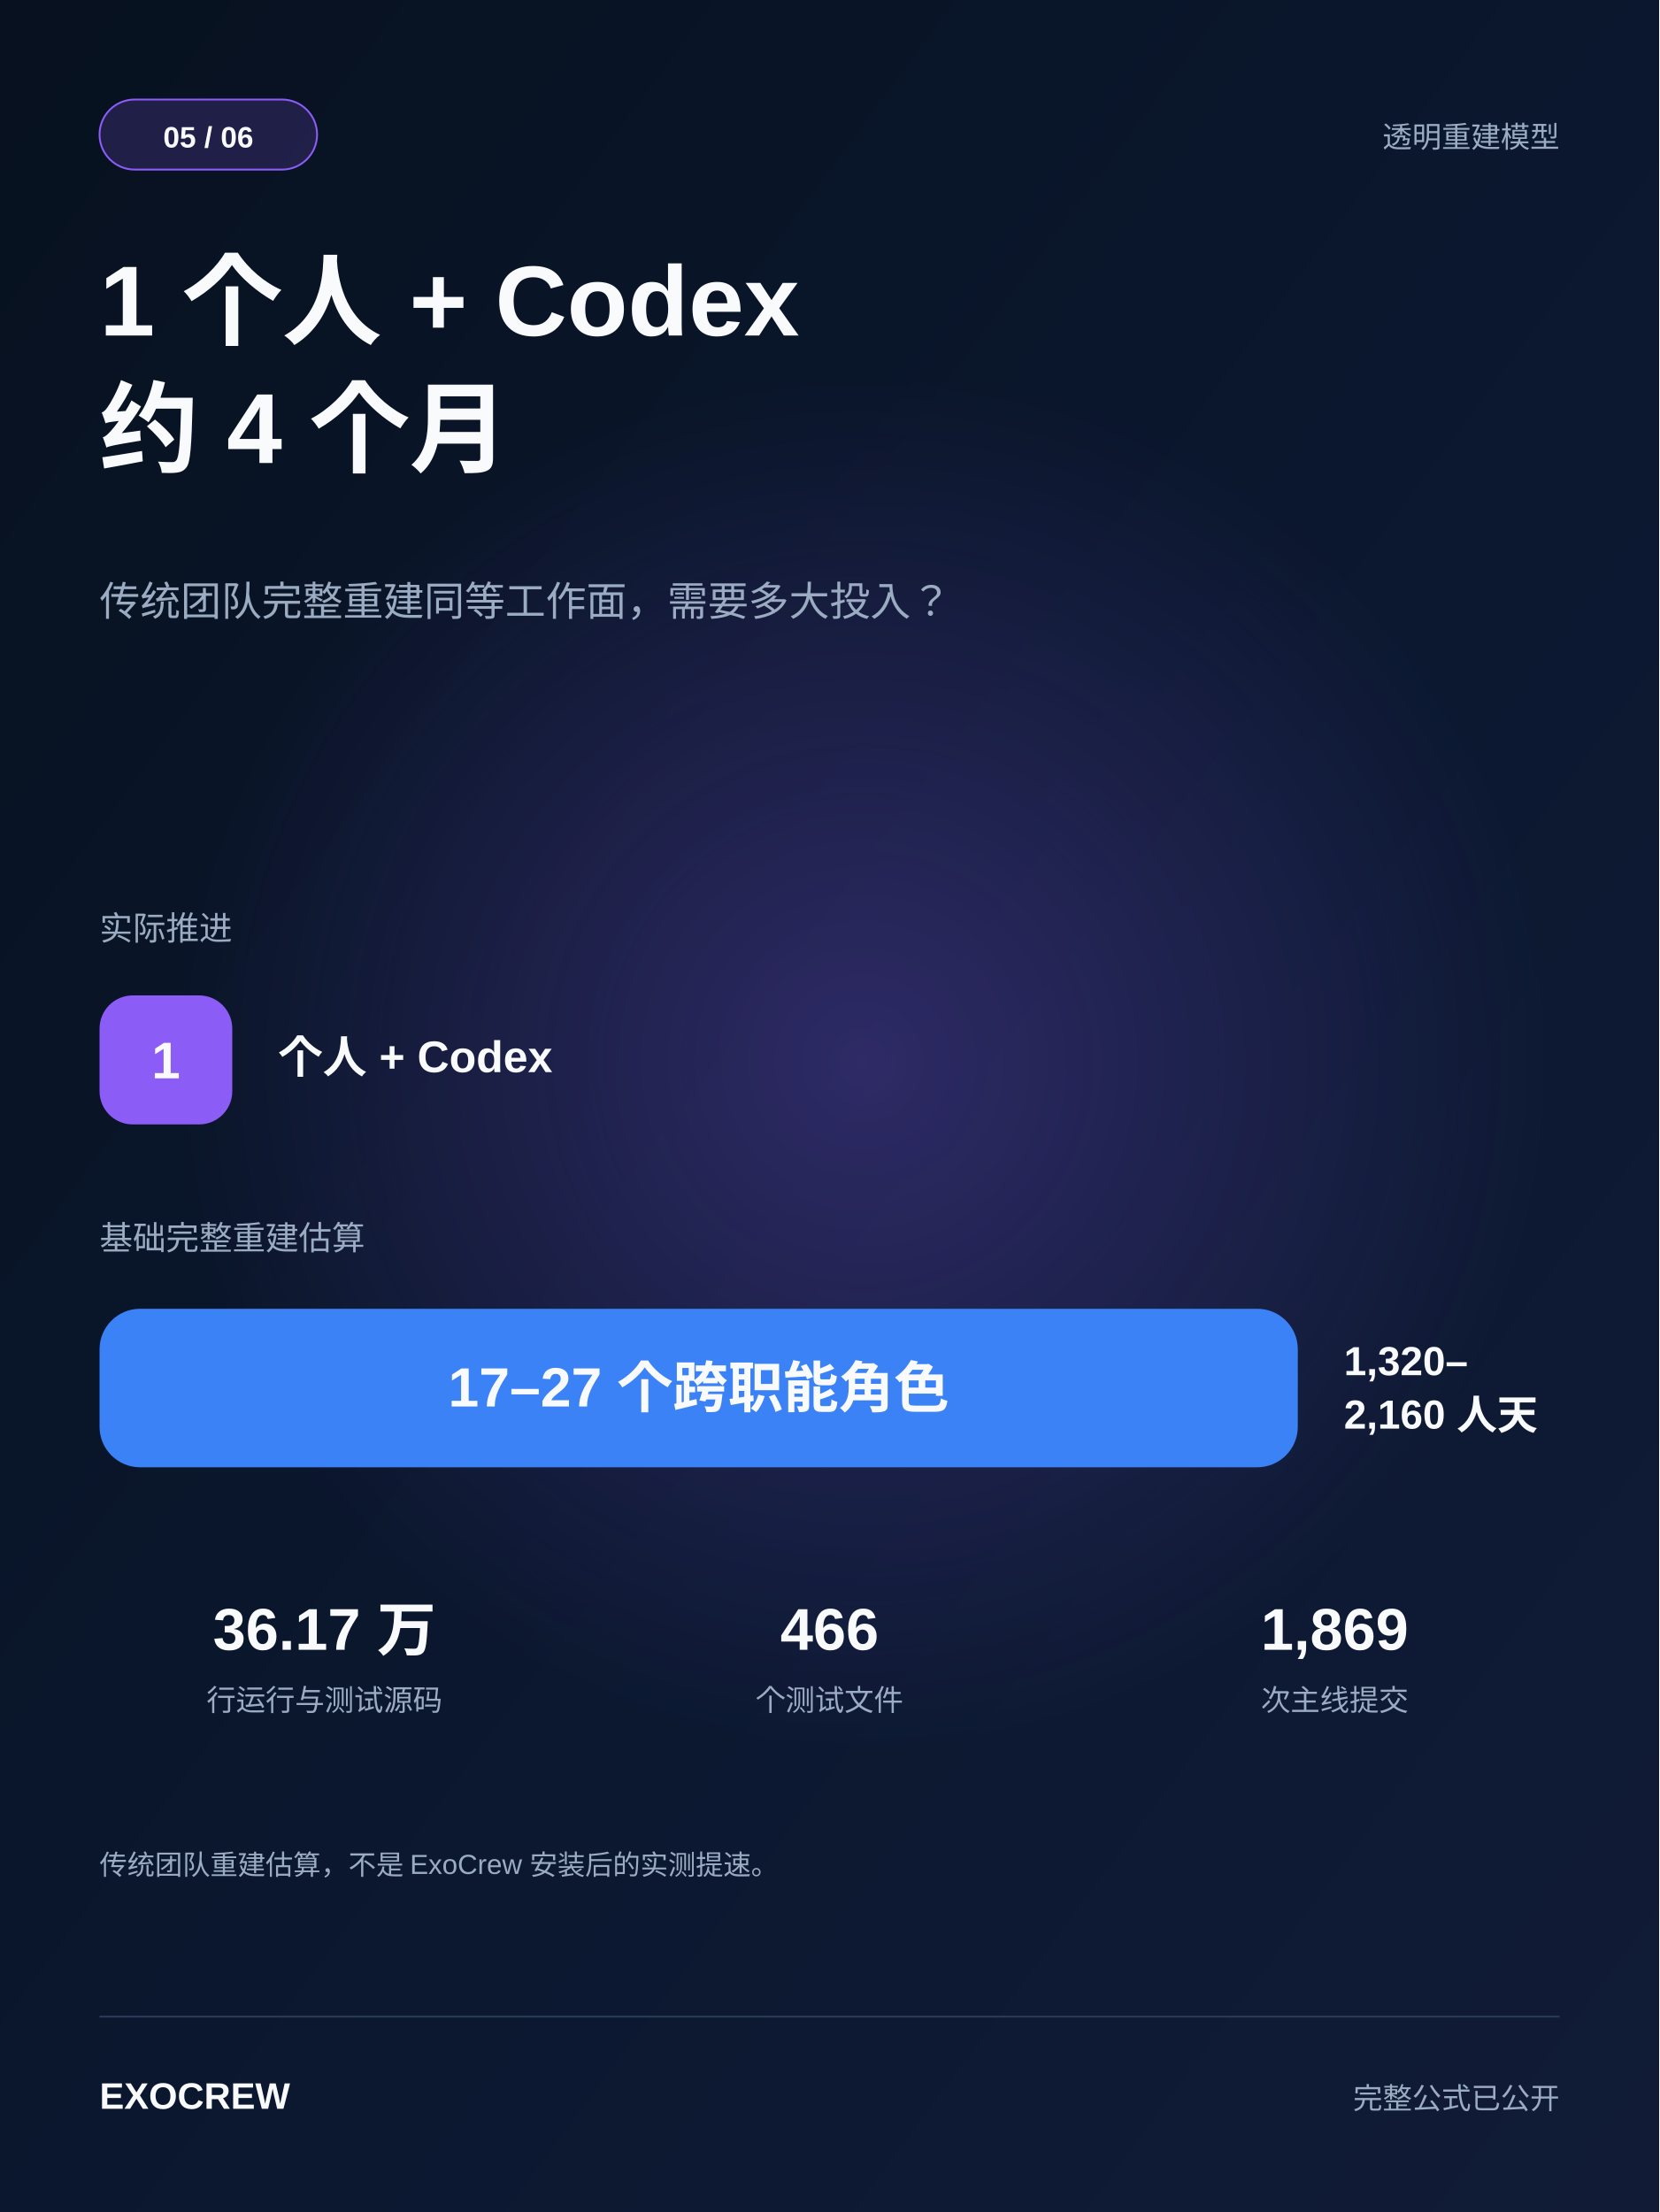
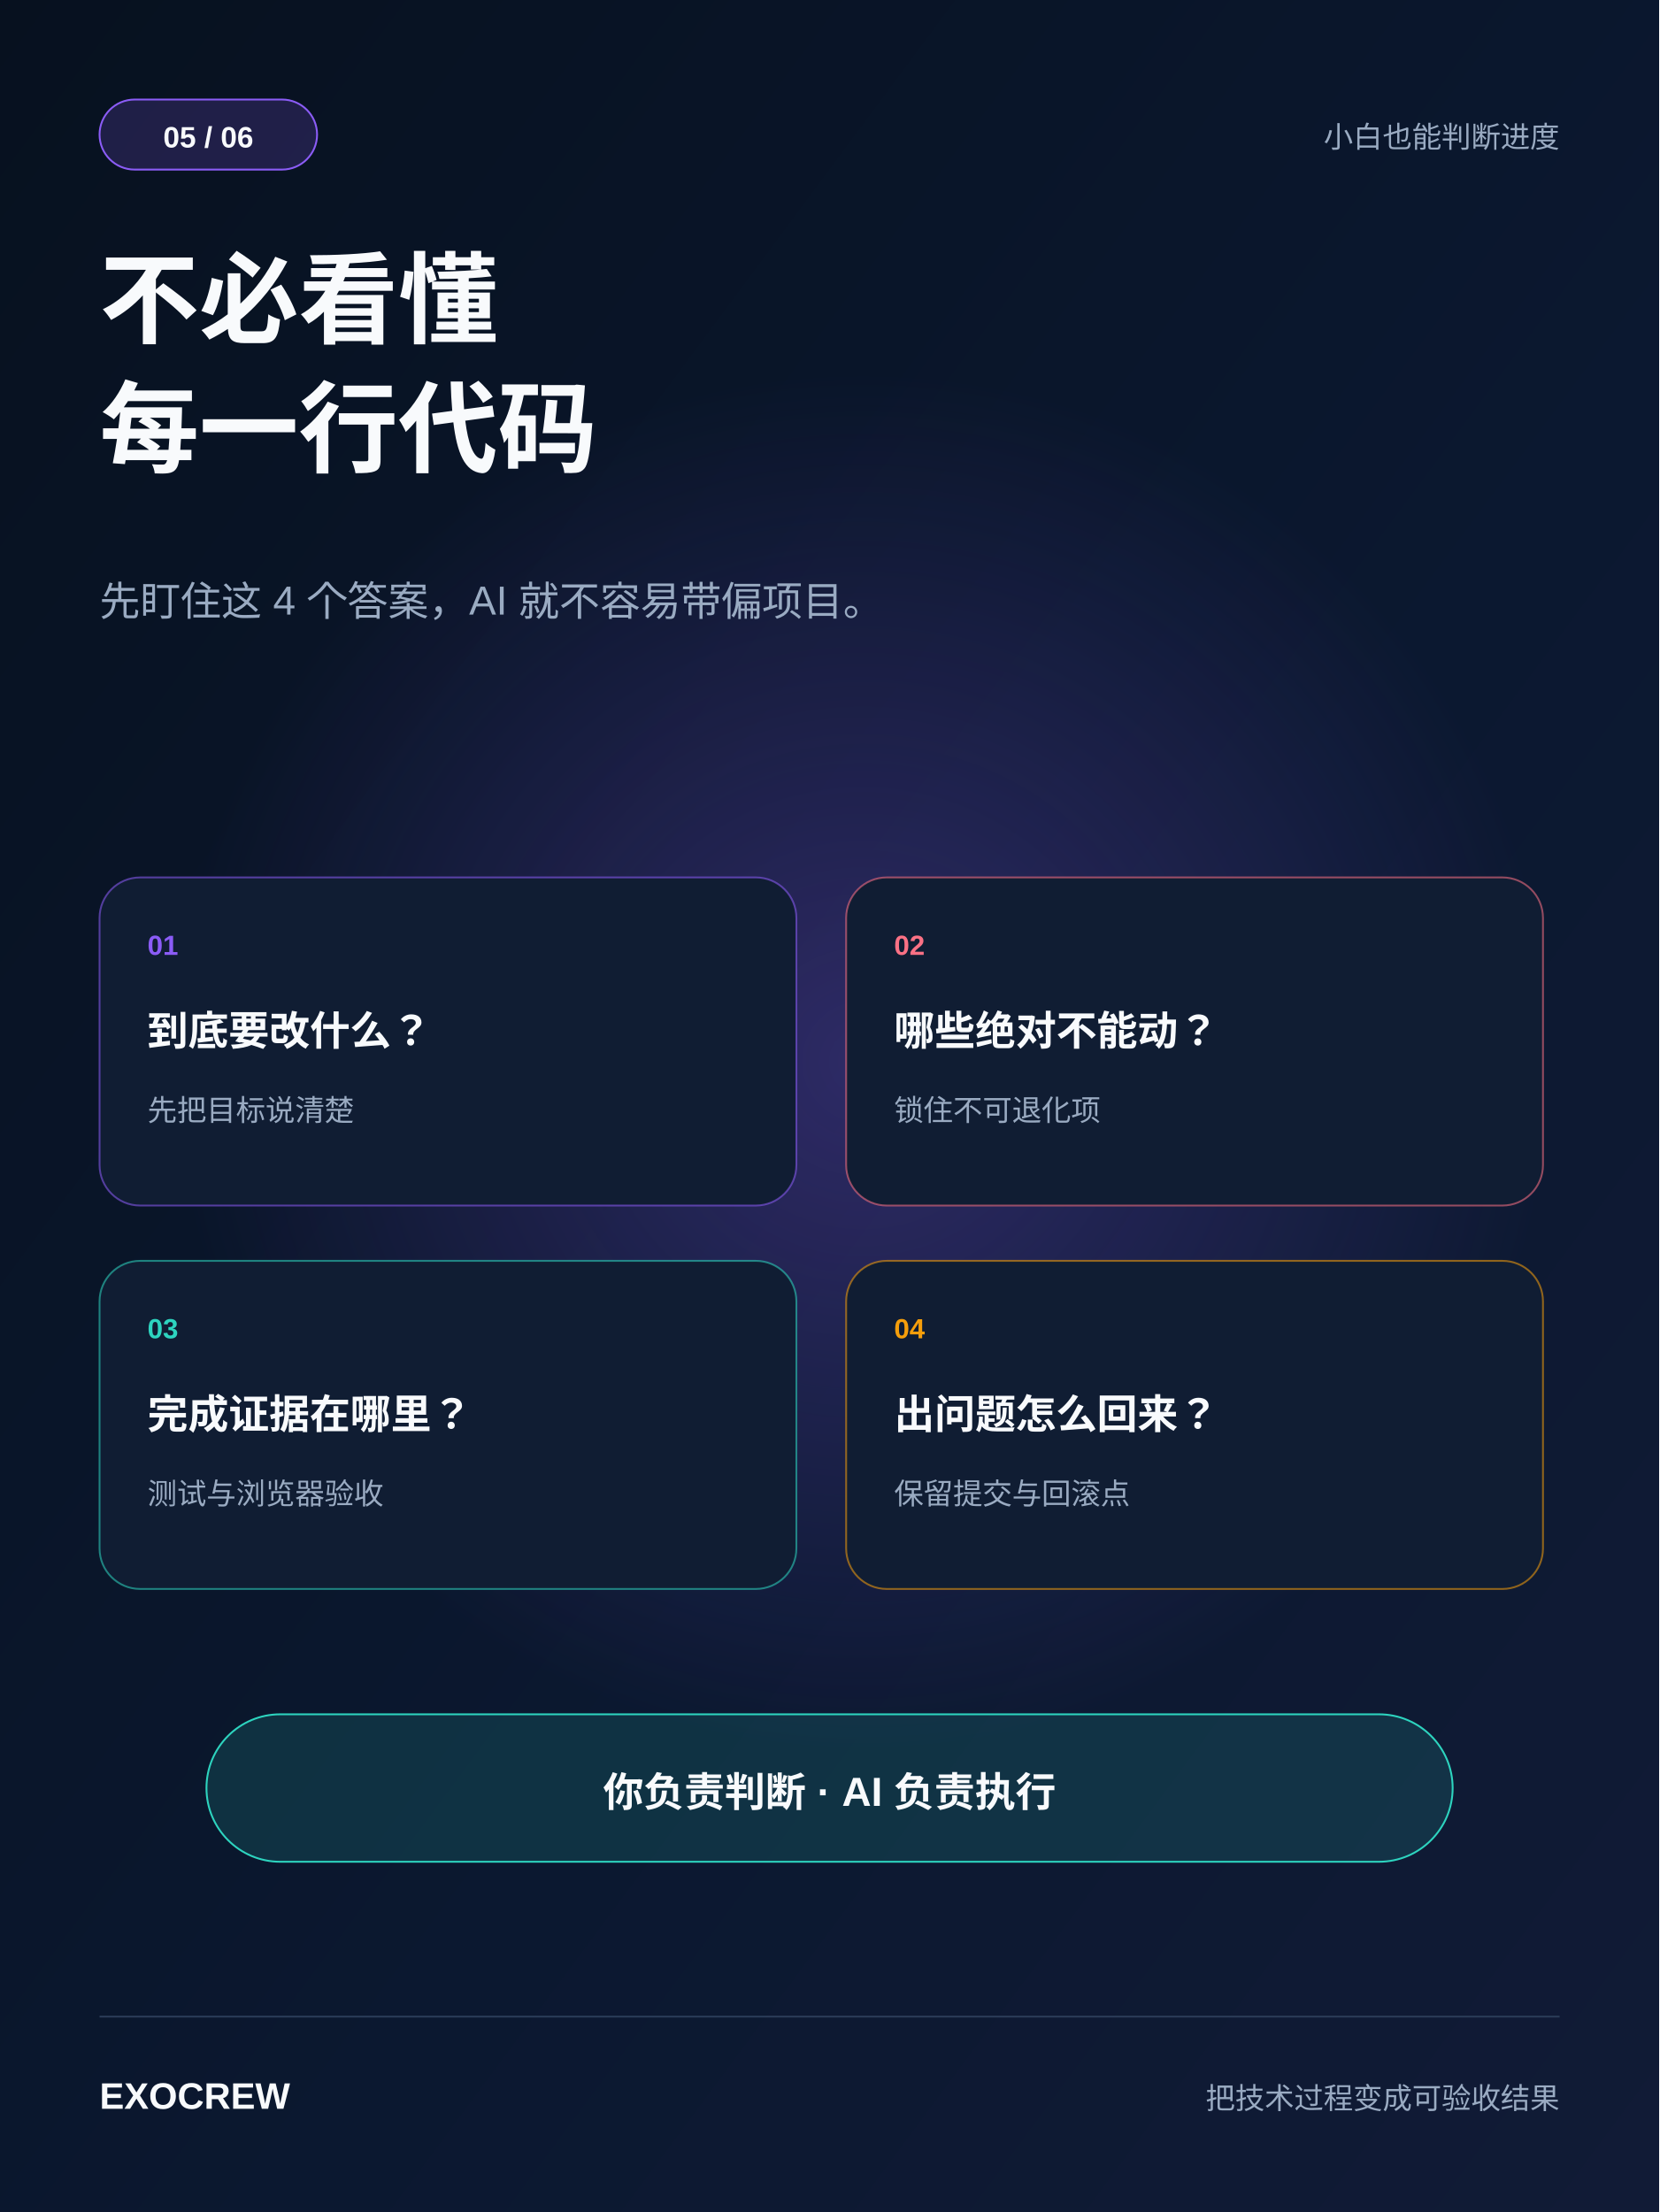
<svg xmlns="http://www.w3.org/2000/svg" width="900" height="1200" viewBox="0 0 900 1200" role="img" aria-labelledby="title desc">
  <defs>
    <linearGradient id="bg" x1="0" y1="0" x2="1" y2="1">
      <stop offset="0" stop-color="#07111f" />
      <stop offset="0.58" stop-color="#0b1830" />
      <stop offset="1" stop-color="#111b36" />
    </linearGradient>
    <radialGradient id="glow" cx="50%" cy="50%" r="50%">
      <stop offset="0" stop-color="#8b5cf6" stop-opacity="0.28" />
      <stop offset="1" stop-color="#8b5cf6" stop-opacity="0" />
    </radialGradient>
    <filter id="shadow" x="-20%" y="-20%" width="140%" height="140%">
      <feDropShadow dx="0" dy="12" stdDeviation="18" flood-color="#020617" flood-opacity="0.42" />
    </filter>
  </defs>
  <rect width="900" height="1200" rx="0" fill="url(#bg)" />
  <circle cx="468" cy="576" r="378" fill="url(#glow)" />
  <g font-family="-apple-system,BlinkMacSystemFont,'Segoe UI','PingFang SC','Microsoft YaHei',Arial,sans-serif">
    <rect x="54" y="54" width="118" height="38" rx="19" fill="#8b5cf6" fill-opacity="0.18" stroke="#8b5cf6" />
    <text x="113" y="80" fill="#f8fafc" font-size="16" font-weight="700" text-anchor="middle">05 / 06</text>
-     <text x="846" y="80" fill="#9aabc2" font-size="16" text-anchor="end">透明重建模型</text>
-     <text x="54" y="182" fill="#f8fafc" font-size="54" font-weight="700" text-anchor="start">1 个人 + Codex</text>
-     <text x="54" y="252" fill="#f8fafc" font-size="54" font-weight="700" text-anchor="start">约 4 个月</text>
-     <text x="54" y="334" fill="#9aabc2" font-size="22" font-weight="400" text-anchor="start">传统团队完整重建同等工作面，需要多大投入？</text>
-     <text x="54" y="510" fill="#9aabc2" font-size="18">实际推进</text>
-     <rect x="54" y="540" width="72" height="70" rx="18" fill="#8b5cf6" />
-     <text x="90" y="585" fill="#f8fafc" font-size="28" font-weight="700" text-anchor="middle">1</text>
-     <text x="151" y="582" fill="#f8fafc" font-size="24" font-weight="700">个人 + Codex</text>
-     <text x="54" y="678" fill="#9aabc2" font-size="18">基础完整重建估算</text>
-     <rect x="54" y="710" width="650" height="86" rx="22" fill="#3b82f6" />
-     <text x="379" y="763" fill="#f8fafc" font-size="30" font-weight="700" text-anchor="middle">17–27 个跨职能角色</text>
-     <text x="729" y="746" fill="#f8fafc" font-size="22" font-weight="700">1,320–</text>
-     <text x="729" y="775" fill="#f8fafc" font-size="22" font-weight="700">2,160 人天</text>
-     <g text-anchor="middle">
-       <text x="176" y="895" fill="#f8fafc" font-size="32" font-weight="700">36.17 万</text>
-       <text x="176" y="928" fill="#9aabc2" font-size="16">行运行与测试源码</text>
-       <text x="450" y="895" fill="#f8fafc" font-size="32" font-weight="700">466</text>
-       <text x="450" y="928" fill="#9aabc2" font-size="16">个测试文件</text>
-       <text x="724" y="895" fill="#f8fafc" font-size="32" font-weight="700">1,869</text>
-       <text x="724" y="928" fill="#9aabc2" font-size="16">次主线提交</text>
-     </g>
-     <text x="54" y="1017" fill="#9aabc2" font-size="15">传统团队重建估算，不是 ExoCrew 安装后的实测提速。</text>
+     <text x="846" y="80" fill="#9aabc2" font-size="16" text-anchor="end">小白也能判断进度</text>
+     <text x="54" y="182" fill="#f8fafc" font-size="54" font-weight="700" text-anchor="start">不必看懂</text>
+     <text x="54" y="252" fill="#f8fafc" font-size="54" font-weight="700" text-anchor="start">每一行代码</text>
+     <text x="54" y="334" fill="#9aabc2" font-size="22" font-weight="400" text-anchor="start">先盯住这 4 个答案，AI 就不容易带偏项目。</text>
+     <rect x="54" y="476" width="378" height="178" rx="22" fill="#101d33" stroke="#8b5cf6" stroke-opacity="0.56" />
+     <text x="80" y="518" fill="#8b5cf6" font-size="15" font-weight="700">01</text>
+     <text x="80" y="567" fill="#f8fafc" font-size="22" font-weight="700">到底要改什么？</text>
+     <text x="80" y="608" fill="#9aabc2" font-size="16">先把目标说清楚</text>
+     <rect x="459" y="476" width="378" height="178" rx="22" fill="#101d33" stroke="#fb7185" stroke-opacity="0.56" />
+     <text x="485" y="518" fill="#fb7185" font-size="15" font-weight="700">02</text>
+     <text x="485" y="567" fill="#f8fafc" font-size="22" font-weight="700">哪些绝对不能动？</text>
+     <text x="485" y="608" fill="#9aabc2" font-size="16">锁住不可退化项</text>
+     <rect x="54" y="684" width="378" height="178" rx="22" fill="#101d33" stroke="#2dd4bf" stroke-opacity="0.56" />
+     <text x="80" y="726" fill="#2dd4bf" font-size="15" font-weight="700">03</text>
+     <text x="80" y="775" fill="#f8fafc" font-size="22" font-weight="700">完成证据在哪里？</text>
+     <text x="80" y="816" fill="#9aabc2" font-size="16">测试与浏览器验收</text>
+     <rect x="459" y="684" width="378" height="178" rx="22" fill="#101d33" stroke="#f59e0b" stroke-opacity="0.56" />
+     <text x="485" y="726" fill="#f59e0b" font-size="15" font-weight="700">04</text>
+     <text x="485" y="775" fill="#f8fafc" font-size="22" font-weight="700">出问题怎么回来？</text>
+     <text x="485" y="816" fill="#9aabc2" font-size="16">保留提交与回滚点</text>
+     <rect x="112" y="930" width="676" height="80" rx="40" fill="#2dd4bf" fill-opacity="0.14" stroke="#2dd4bf" />
+     <text x="450" y="980" fill="#f8fafc" font-size="22" font-weight="700" text-anchor="middle">你负责判断 · AI 负责执行</text>
    <line x1="54" y1="1094" x2="846" y2="1094" stroke="#2a3b57" />
    <text x="54" y="1144" fill="#f8fafc" font-size="20" font-weight="700">EXOCREW</text>
-     <text x="846" y="1144" fill="#9aabc2" font-size="16" text-anchor="end">完整公式已公开</text>
+     <text x="846" y="1144" fill="#9aabc2" font-size="16" text-anchor="end">把技术过程变成可验收结果</text>
  </g>
</svg>
